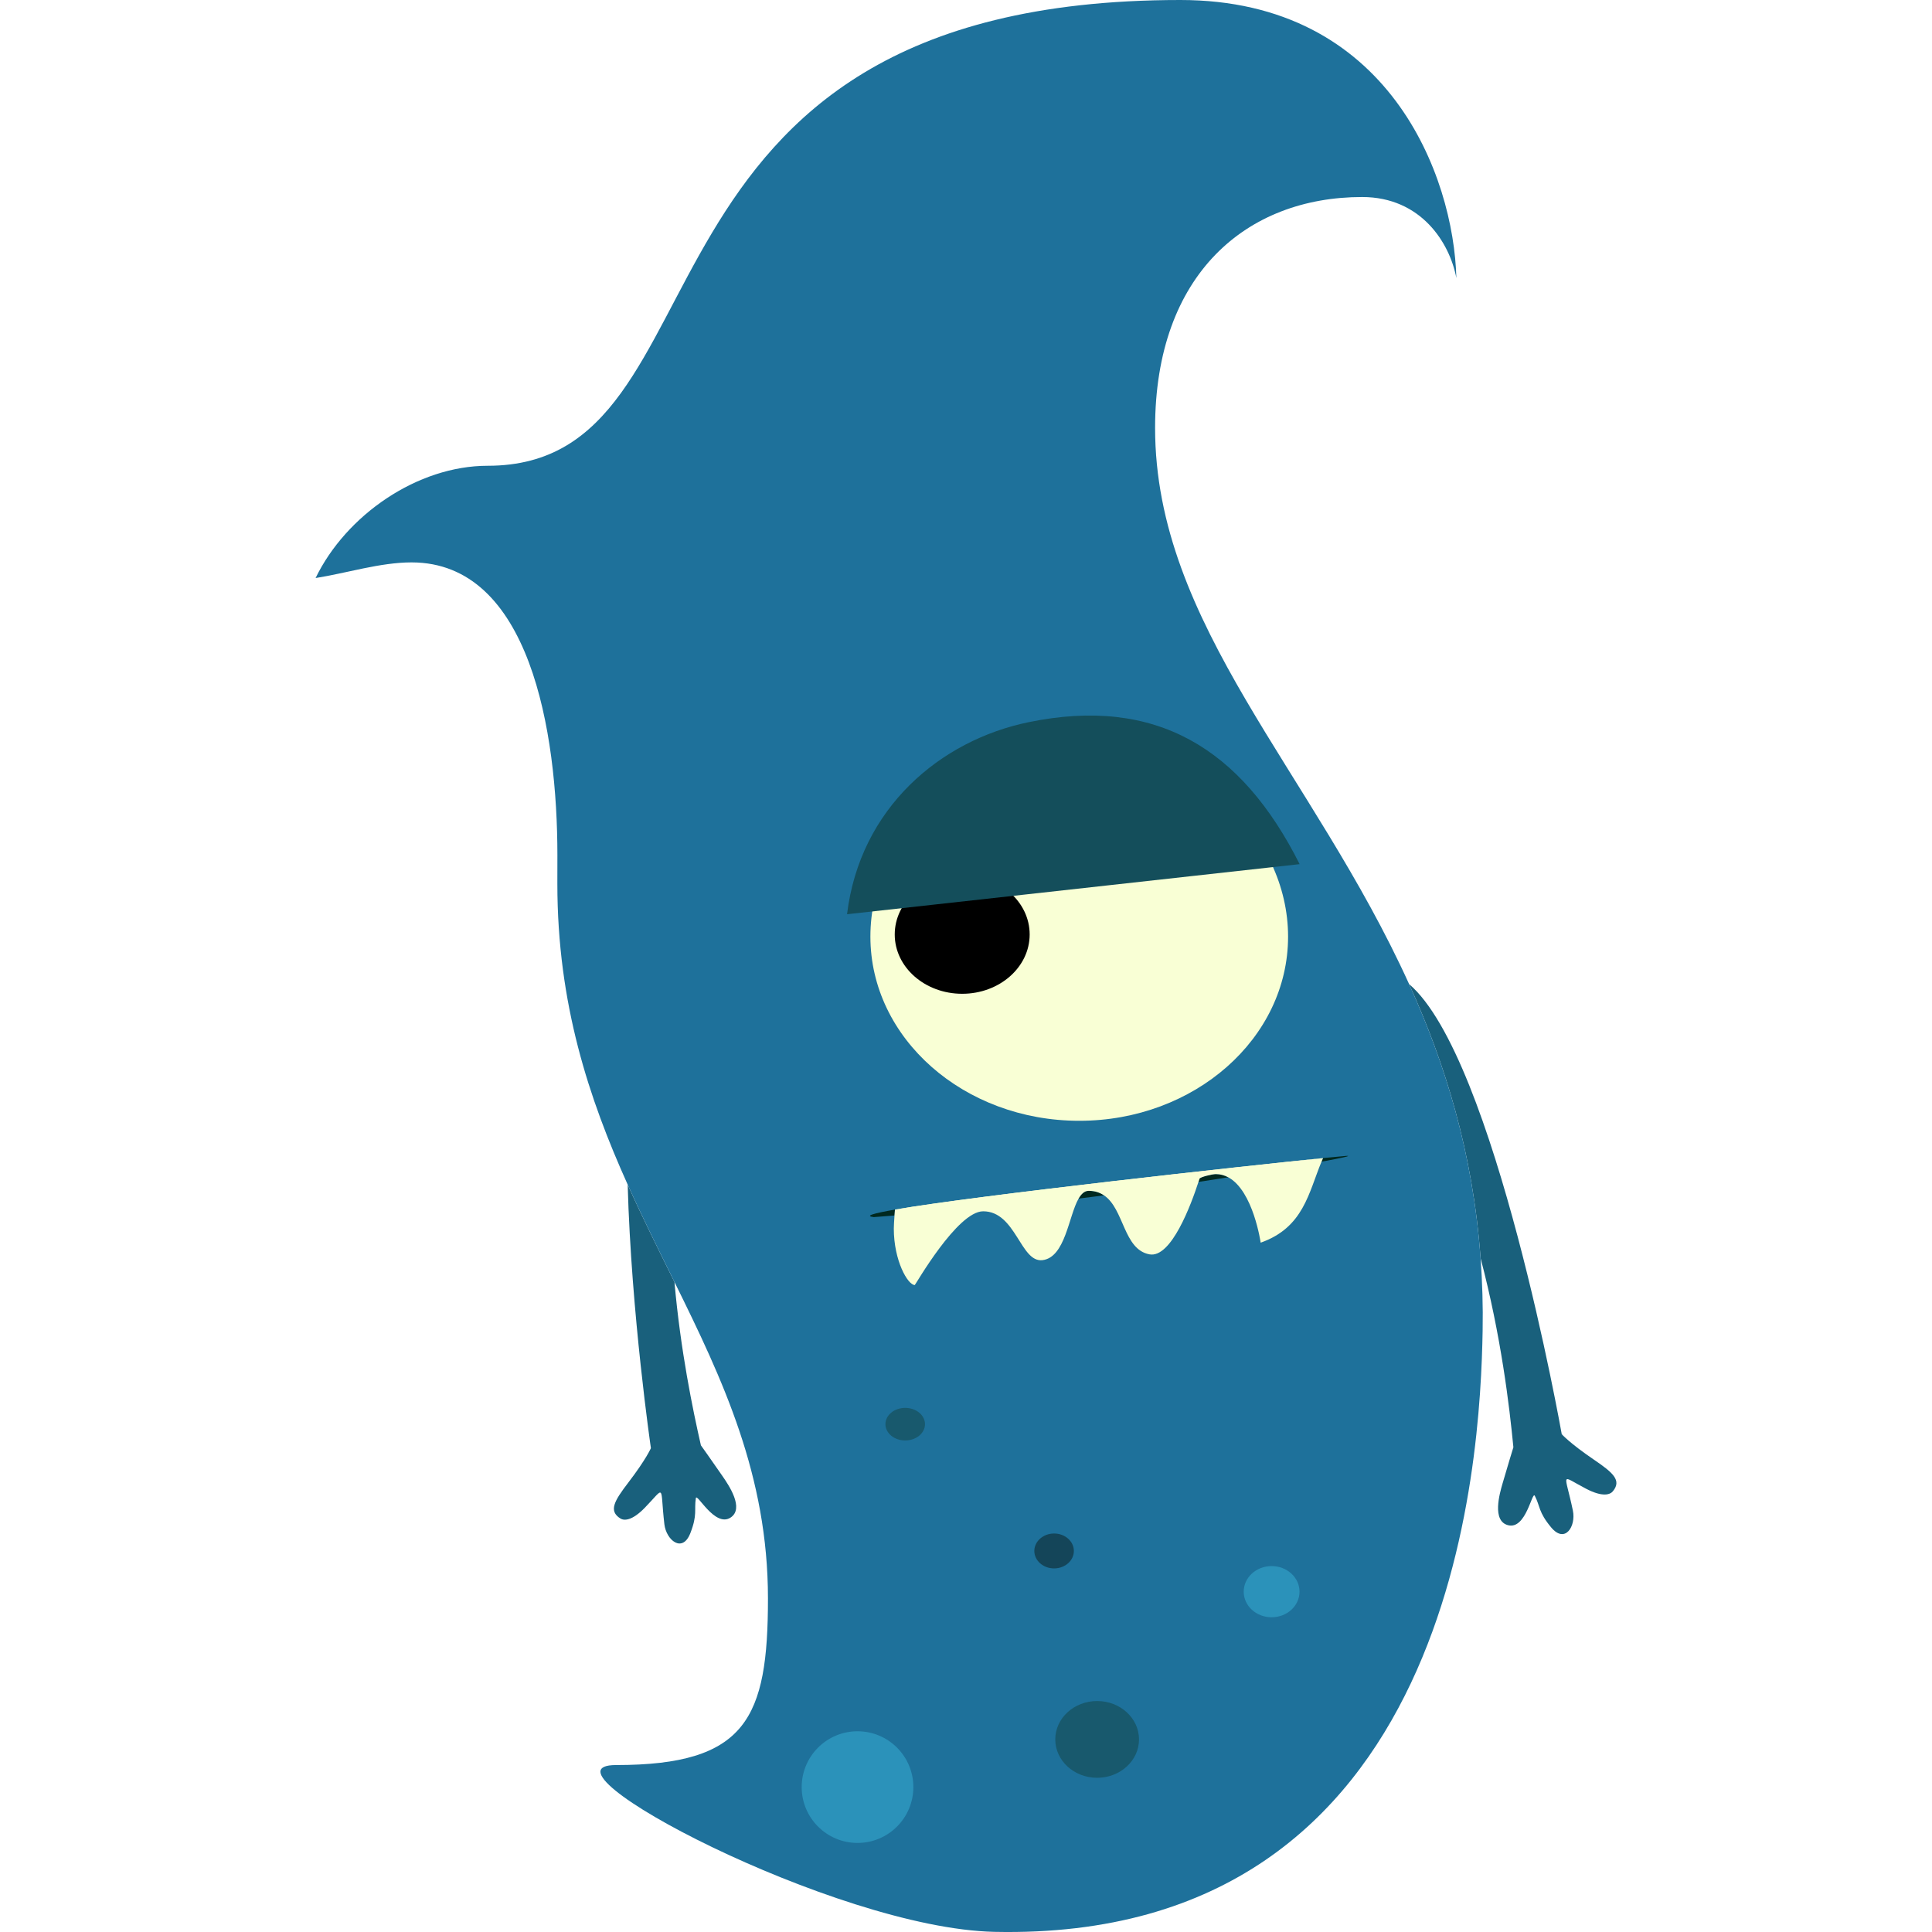
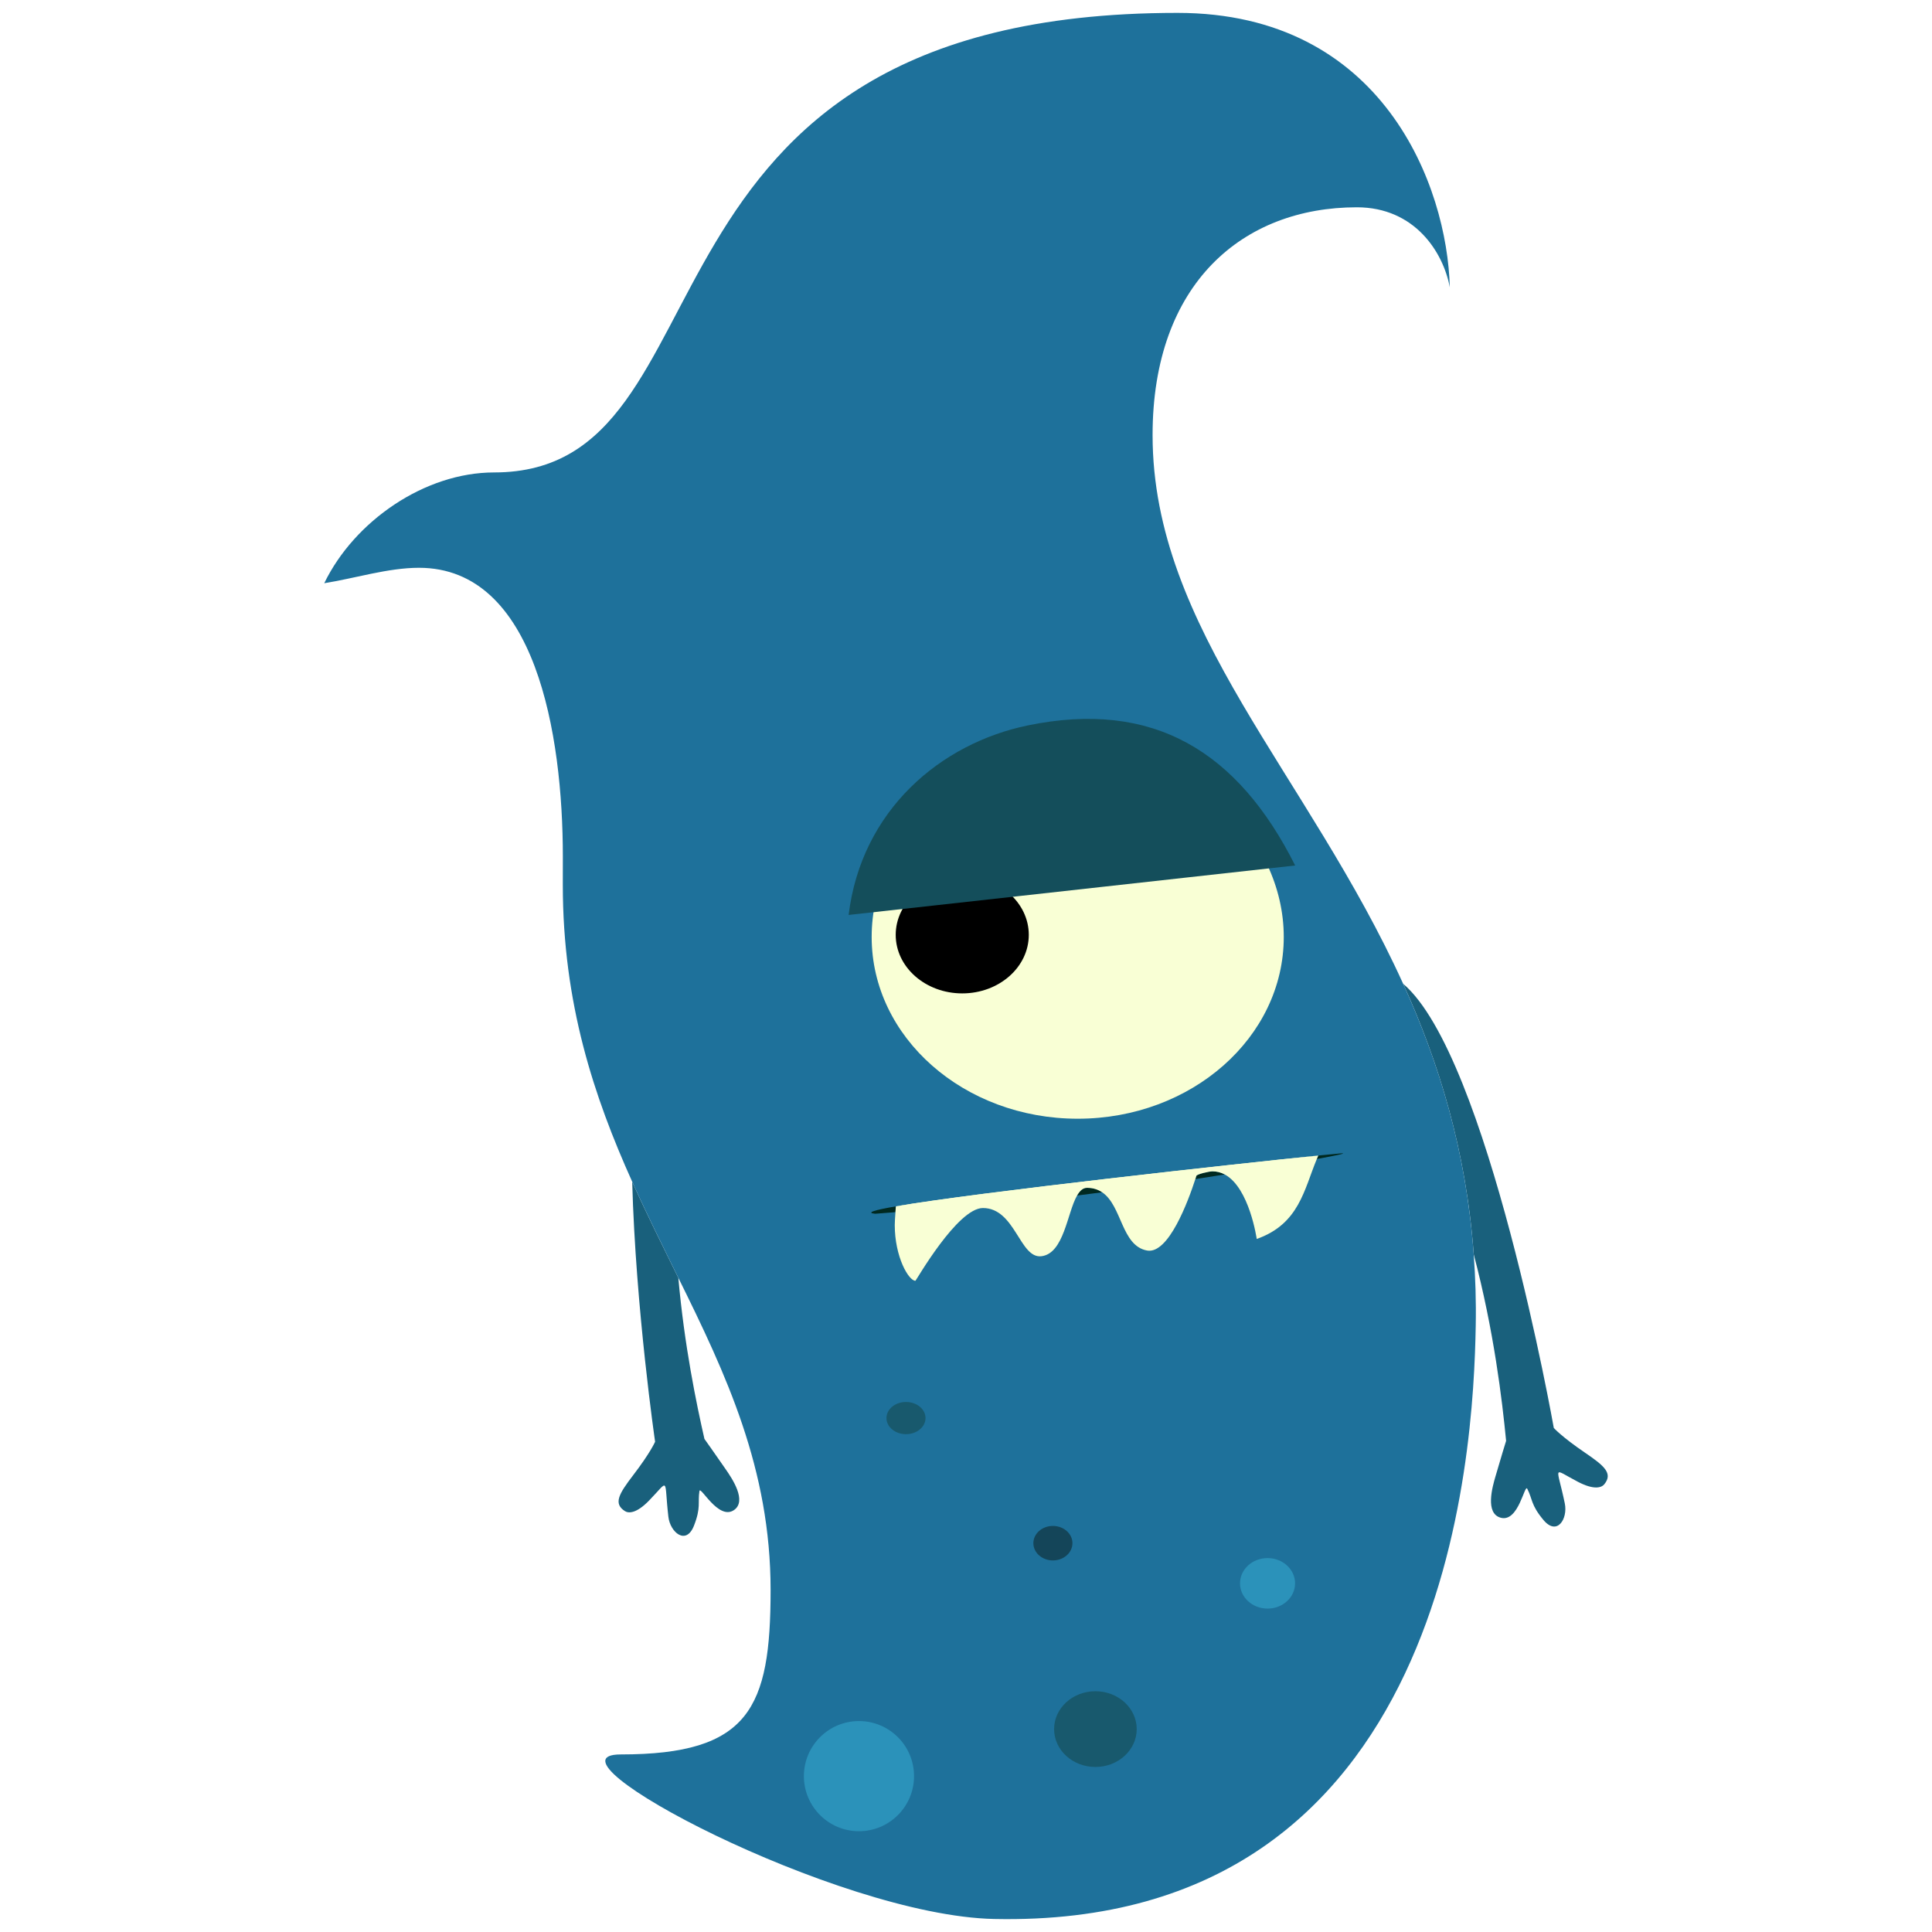
<svg xmlns="http://www.w3.org/2000/svg" version="1.1" id="Layer_1" x="0px" y="0px" width="150px" height="150px" viewBox="0 0 150 150" enable-background="new 0 0 150 150" xml:space="preserve">
  <g>
-     <ellipse fill="#144559" cx="75.609" cy="144.168" rx="3.071" ry="2.71" />
+     <ellipse fill="#144559" cx="75.602" cy="143.245" rx="3.029" ry="2.673" />
    <g>
-       <path fill="#19607C" d="M123.751,113.328c-1.896-1.291-2.498-1.979-2.498-1.979s-5.179-29.269-11.85-34.944    c2.816,6.204,4.961,13.14,5.549,21.277c1.591,6.03,2.238,11.482,2.547,14.683c0,0-0.465,1.505-0.845,2.824    c-0.221,0.765-0.842,2.907,0.439,3.229c1.397,0.353,1.859-2.694,2.07-2.282c0.428,0.83,0.27,1.251,1.266,2.448    c1.08,1.3,1.941-0.086,1.69-1.298c-0.632-3.048-1.054-2.781,1.046-1.69c1.255,0.651,1.84,0.453,2.057,0.188    C125.917,114.937,125.252,114.35,123.751,113.328z" />
-       <path fill="#19607C" d="M50.536,112.433c0,0-0.354,0.842-1.748,2.665c-1.103,1.442-1.55,2.209-0.624,2.796    c0.29,0.183,0.907,0.187,1.893-0.827c1.649-1.696,1.166-1.816,1.525,1.275c0.143,1.229,1.397,2.272,2.014,0.698    c0.568-1.45,0.286-1.8,0.43-2.723c0.071-0.457,1.468,2.289,2.685,1.514c1.113-0.709-0.15-2.547-0.601-3.203    c-0.778-1.132-1.692-2.414-1.692-2.414c-0.635-2.783-1.577-7.339-2.054-12.682c-1.221-2.472-2.466-4.968-3.631-7.558    C49.01,101.996,50.536,112.433,50.536,112.433z" />
-       <path fill="#1E719B" d="M114.952,97.683c-0.588-8.138-2.732-15.073-5.549-21.277c-7.501-16.529-19.722-27.9-19.722-43.184    c0-11.953,7.125-17.925,16.077-17.925c4.574,0,6.802,3.557,7.314,6.295C112.871,13.673,107.839,0,91.643,0    C46.82,0,57.415,36.162,37.868,36.162c-5.466,0-10.998,3.831-13.366,8.717c2.393-0.377,5.015-1.215,7.449-1.215    c9.192,0,11.325,13.135,11.325,22.713c0,0.744-0.003,1.488-0.003,2.231c0,9.348,2.456,16.684,5.461,23.367    c1.165,2.59,2.411,5.086,3.631,7.558c3.761,7.613,7.259,15.037,7.259,24.571c0,9.313-1.679,12.934-11.79,12.934    c-6.86,0,16.972,12.684,29.372,12.951c35.881,0.773,37.729-36.747,37.905-46.654C115.148,101.383,115.085,99.506,114.952,97.683z" />
+       <path fill="#19607C" d="M123.101,112.815c-1.87-1.272-2.465-1.95-2.465-1.95s-5.107-28.879-11.692-34.482    c2.778,6.125,4.893,12.97,5.475,20.996c1.571,5.949,2.209,11.329,2.515,14.488c0,0-0.459,1.486-0.833,2.787    c-0.219,0.754-0.832,2.867,0.433,3.187c1.376,0.347,1.833-2.659,2.043-2.253c0.422,0.821,0.267,1.236,1.249,2.415    c1.065,1.284,1.915-0.085,1.664-1.282c-0.621-3.006-1.037-2.744,1.033-1.666c1.24,0.643,1.817,0.447,2.031,0.188    C125.238,114.404,124.582,113.824,123.101,112.815z" />
+       <path fill="#19607C" d="M50.862,111.936c0,0-0.349,0.832-1.725,2.627c-1.088,1.424-1.53,2.18-0.617,2.76    c0.286,0.182,0.895,0.186,1.869-0.816c1.626-1.672,1.15-1.791,1.504,1.258c0.141,1.213,1.378,2.244,1.987,0.688    c0.559-1.431,0.282-1.773,0.424-2.687c0.07-0.451,1.449,2.256,2.651,1.496c1.098-0.701-0.148-2.515-0.594-3.162    c-0.767-1.117-1.669-2.382-1.669-2.382c-0.625-2.745-1.557-7.241-2.027-12.51c-1.203-2.444-2.432-4.905-3.582-7.46    C49.356,101.638,50.862,111.936,50.862,111.936z" />
+       <path fill="#1E719B" d="M114.418,97.381c-0.582-8.028-2.693-14.873-5.475-20.994c-7.402-16.31-19.457-27.526-19.457-42.607    c0-11.793,7.029-17.686,15.86-17.686c4.514,0,6.714,3.51,7.216,6.211C112.366,14.49,107.401,1,91.42,1    C47.196,1,57.649,36.68,38.364,36.68c-5.394,0-10.852,3.78-13.19,8.6c2.363-0.372,4.951-1.197,7.352-1.197    c9.069,0,11.173,12.959,11.173,22.41c0,0.734-0.003,1.467-0.003,2.2c0,9.225,2.424,16.464,5.388,23.056    c1.15,2.555,2.38,5.016,3.583,7.461c3.711,7.51,7.162,14.834,7.162,24.24c0,9.188-1.657,12.764-11.633,12.764    c-6.768,0,16.746,12.514,28.98,12.775c35.402,0.762,37.226-36.256,37.399-46.029C114.613,101.031,114.55,99.181,114.418,97.381z" />
    </g>
-     <path fill="#F9FFD5" d="M100.006,72.717c0,7.898-7.26,14.301-16.214,14.301c-8.956,0-16.215-6.402-16.215-14.301   c0-7.898,7.159-14.906,16.114-14.906C92.646,57.811,100.006,64.819,100.006,72.717z" />
-     <ellipse cx="74.705" cy="72.551" rx="5.238" ry="4.606" />
-     <path fill="#144E5B" d="M100.903,67.092c-4.522-9.002-11.173-13.055-21.041-11.022c-6.848,1.41-13.091,6.653-14.098,14.911   L100.903,67.092z" />
-     <path fill="#002920" d="M83.742,93.058c0.644-0.079,1.304-0.163,1.974-0.251c-0.32-0.215-0.703-0.352-1.191-0.352   C84.197,92.455,83.951,92.693,83.742,93.058z" />
-     <path fill="#002920" d="M104.501,89.745c-0.199,0.013-0.827,0.073-1.78,0.169c-0.039,0.093-0.082,0.185-0.12,0.278   C104.241,89.892,105.045,89.711,104.501,89.745z" />
-     <path fill="#002920" d="M93.13,91.516c-0.023,0.074-0.052,0.16-0.08,0.247c0.789-0.12,1.562-0.239,2.313-0.358   c-0.292-0.157-0.613-0.249-0.969-0.249C94.131,91.155,93.172,91.38,93.13,91.516z" />
-     <path fill="#002920" d="M67.842,94.496c0.022,0.004,0.645-0.046,1.607-0.126c0.011-0.151,0.022-0.305,0.034-0.457   C67.808,94.202,67.091,94.413,67.842,94.496z" />
-     <path fill="#F9FFD5" d="M69.483,93.913c6.419-1.107,26.952-3.362,33.238-3.999" />
-     <path fill="#F9FFD5" d="M69.483,93.913c-0.012,0.152-0.023,0.306-0.034,0.457c-0.03,0.425-0.054,0.818-0.054,1.018   c0,2.49,1.087,4.382,1.629,4.382c0.042,0,3.299-5.725,5.307-5.725c2.549,0,2.893,3.999,4.606,3.793   c1.778-0.214,2.025-3.425,2.805-4.78c0.209-0.364,0.455-0.603,0.782-0.603c0.488,0,0.871,0.137,1.191,0.352   c1.571,1.058,1.504,4.205,3.53,4.58c1.698,0.314,3.246-3.91,3.804-5.624c0.028-0.087,0.057-0.173,0.08-0.247   c0.042-0.136,1.001-0.36,1.265-0.36c0.355,0,0.677,0.092,0.969,0.249c1.943,1.051,2.515,5.076,2.515,5.076   c3.337-1.178,3.723-3.88,4.723-6.288c0.038-0.094,0.081-0.186,0.12-0.278C96.435,90.551,75.902,92.806,69.483,93.913z" />
-     <circle fill="#2B92BA" cx="66.578" cy="138.75" r="4.335" />
-     <ellipse fill="#18596D" cx="85.182" cy="135.047" rx="3.251" ry="2.98" />
-     <ellipse fill="#144559" cx="81.84" cy="120.416" rx="1.535" ry="1.355" />
-     <ellipse fill="#2B92BA" cx="98.728" cy="123.577" rx="2.167" ry="1.987" />
-     <ellipse fill="#18596D" cx="70.28" cy="110.572" rx="1.536" ry="1.265" />
+     <path fill="#F9FFD5" d="M99.671,72.747c0,7.795-7.161,14.11-15.996,14.11c-8.837,0-15.999-6.313-15.999-14.11   c0-7.792,7.065-14.706,15.902-14.706C92.414,58.042,99.671,64.955,99.671,72.747z" />
+     <ellipse cx="74.709" cy="72.582" rx="5.166" ry="4.545" />
+     <path fill="#144E5B" d="M100.557,67.197c-4.461-8.882-11.025-12.881-20.76-10.875c-6.756,1.393-12.917,6.566-13.91,14.714   L100.557,67.197z" />
+     <path fill="#002920" d="M83.624,92.82c0.638-0.082,1.286-0.164,1.949-0.252c-0.315-0.211-0.69-0.346-1.175-0.346   C84.074,92.223,83.832,92.457,83.624,92.82z" />
+     <path fill="#002920" d="M104.109,89.547c-0.198,0.013-0.818,0.074-1.758,0.168c-0.039,0.094-0.082,0.184-0.115,0.271   C103.85,89.693,104.645,89.517,104.109,89.547z" />
+     <path fill="#002920" d="M92.888,91.295c-0.022,0.075-0.049,0.158-0.078,0.248c0.776-0.123,1.54-0.24,2.282-0.357   c-0.289-0.153-0.605-0.242-0.955-0.242C93.874,90.939,92.93,91.161,92.888,91.295z" />
+     <path fill="#002920" d="M67.938,94.236c0.02,0.004,0.636-0.046,1.586-0.124c0.011-0.149,0.021-0.302,0.032-0.451   C67.904,93.946,67.196,94.154,67.938,94.236z" />
+     <path fill="#F9FFD5" d="M69.555,93.661c6.335-1.093,26.595-3.317,32.796-3.946" />
+     <path fill="#F9FFD5" d="M69.555,93.661c-0.011,0.149-0.021,0.302-0.032,0.451c-0.03,0.419-0.054,0.806-0.054,1.005   c0,2.456,1.073,4.322,1.606,4.322c0.043,0,3.256-5.648,5.238-5.648c2.517,0,2.854,3.947,4.542,3.742   c1.754-0.209,2.001-3.379,2.769-4.713c0.208-0.363,0.45-0.597,0.772-0.597c0.482,0,0.859,0.135,1.175,0.347   c1.55,1.045,1.485,4.15,3.484,4.52c1.673,0.31,3.203-3.857,3.752-5.547c0.029-0.089,0.054-0.172,0.078-0.248   c0.042-0.133,0.986-0.351,1.251-0.351c0.349,0,0.666,0.089,0.955,0.243c1.918,1.038,2.481,5.006,2.481,5.006   c3.292-1.162,3.673-3.824,4.663-6.203c0.033-0.09,0.076-0.181,0.115-0.272C96.152,90.344,75.891,92.568,69.555,93.661z" />
+     <circle fill="#2B92BA" cx="66.69" cy="137.899" r="4.276" />
+     <ellipse fill="#18596D" cx="85.047" cy="134.247" rx="3.207" ry="2.94" />
+     <ellipse fill="#144559" cx="81.747" cy="119.812" rx="1.517" ry="1.339" />
+     <ellipse fill="#2B92BA" cx="98.412" cy="122.93" rx="2.137" ry="1.961" />
+     <ellipse fill="#18596D" cx="70.341" cy="110.099" rx="1.516" ry="1.25" />
  </g>
</svg>
